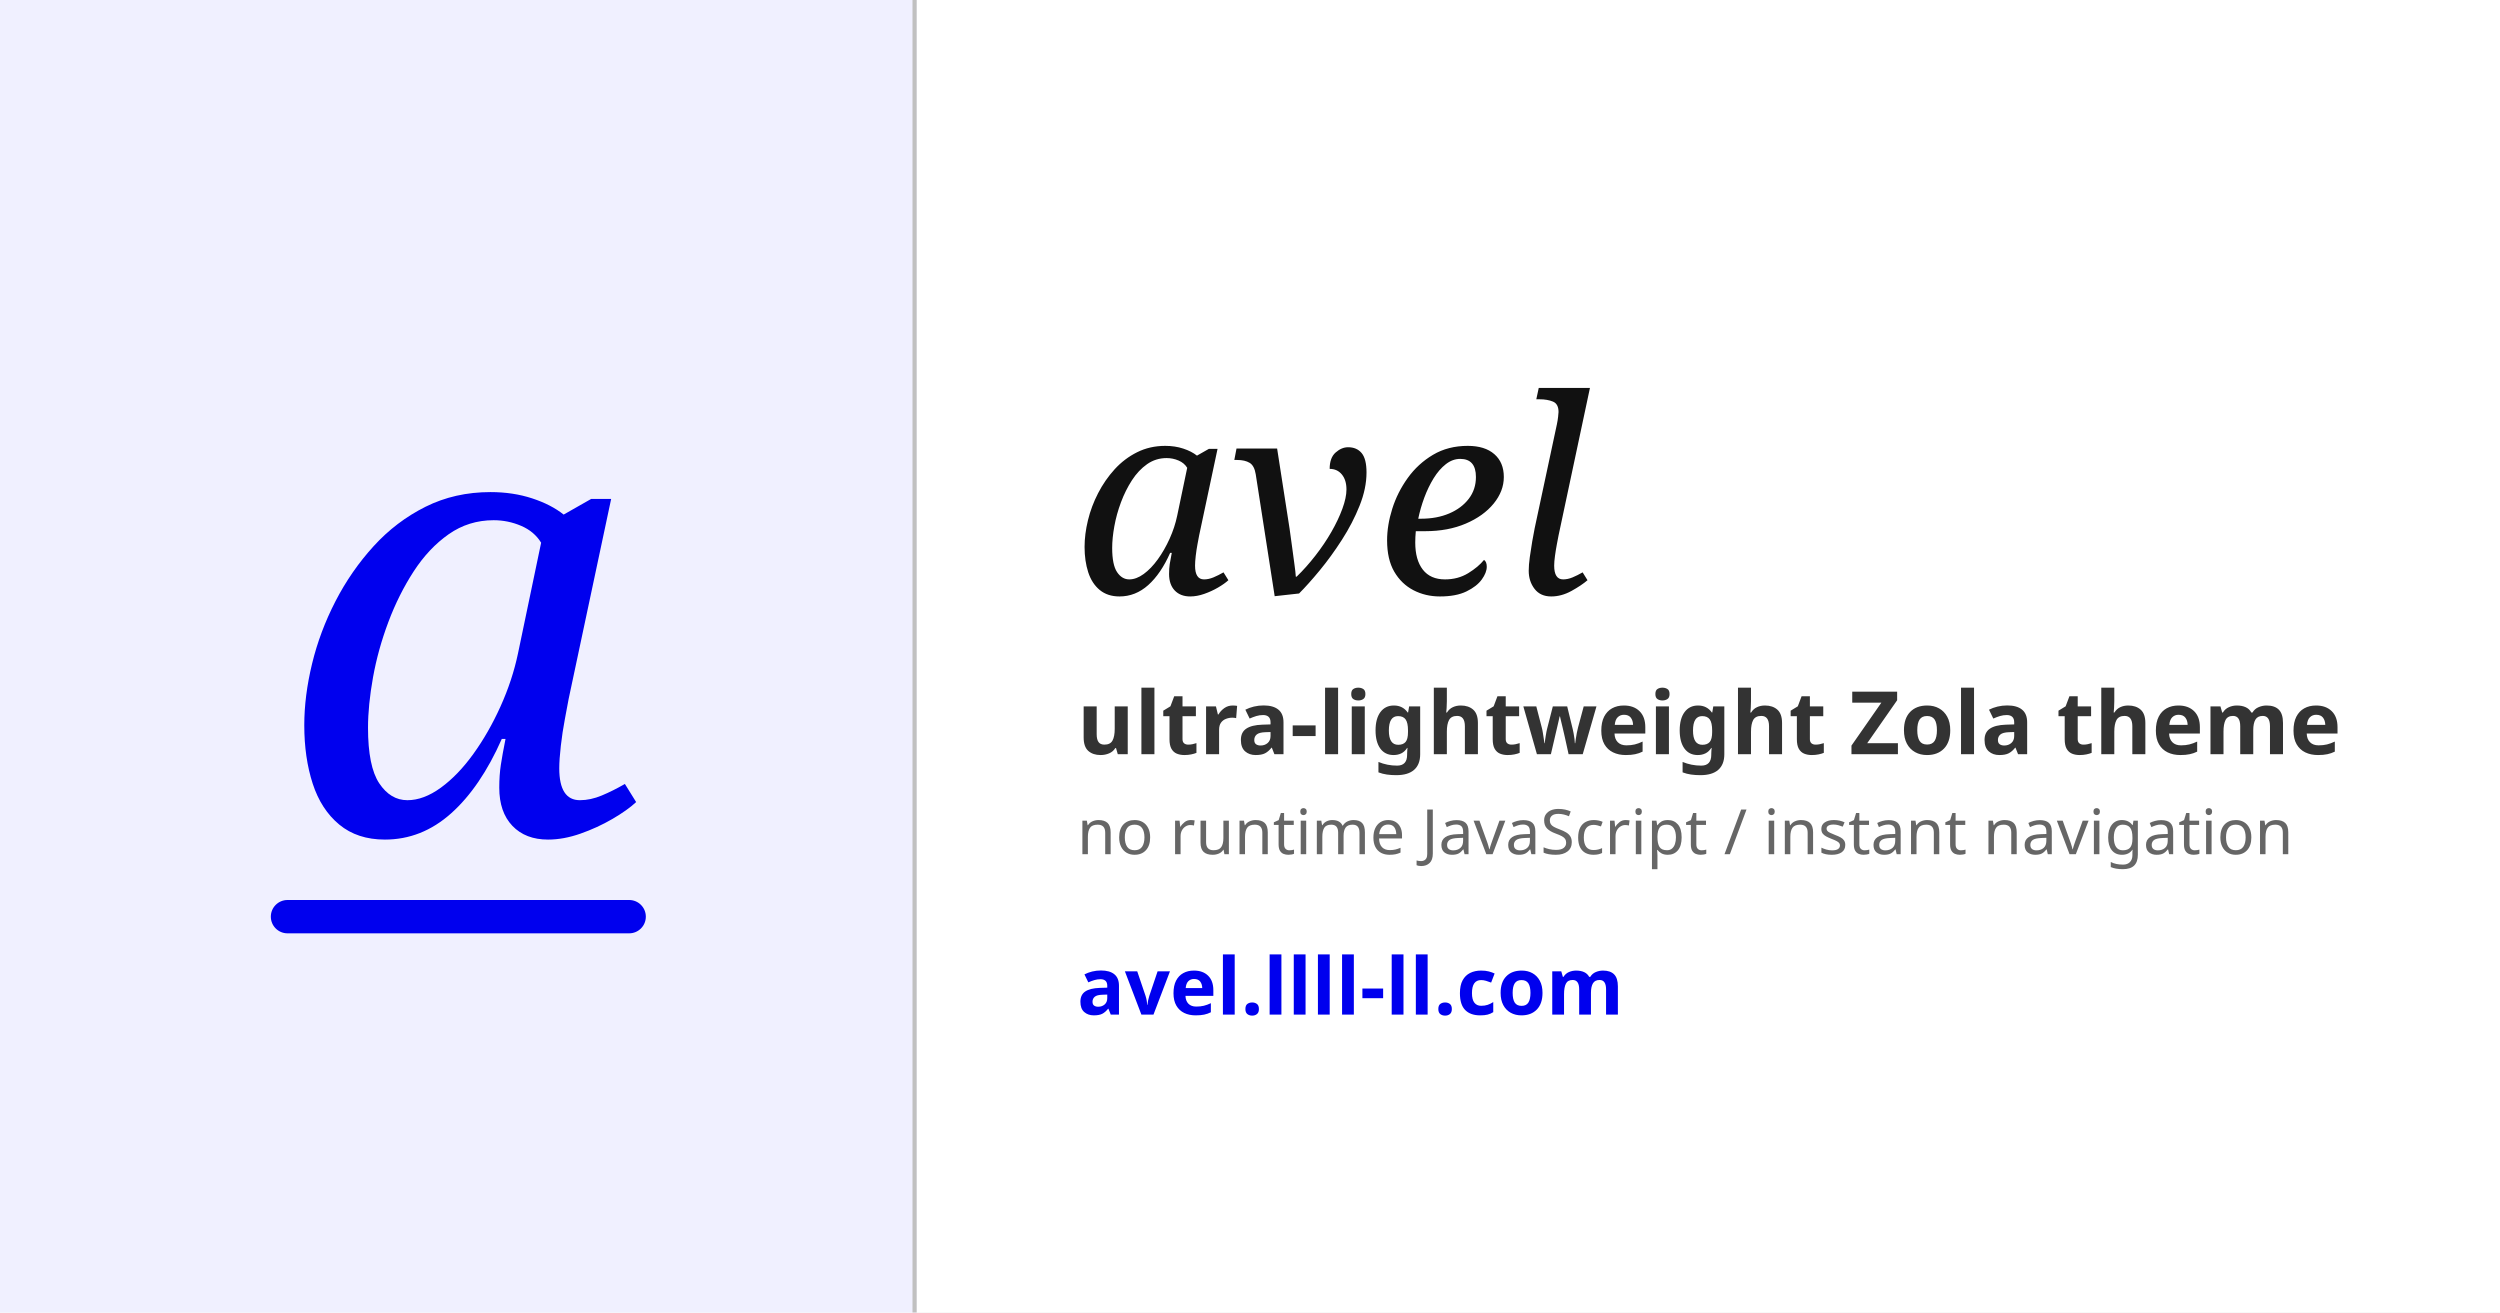
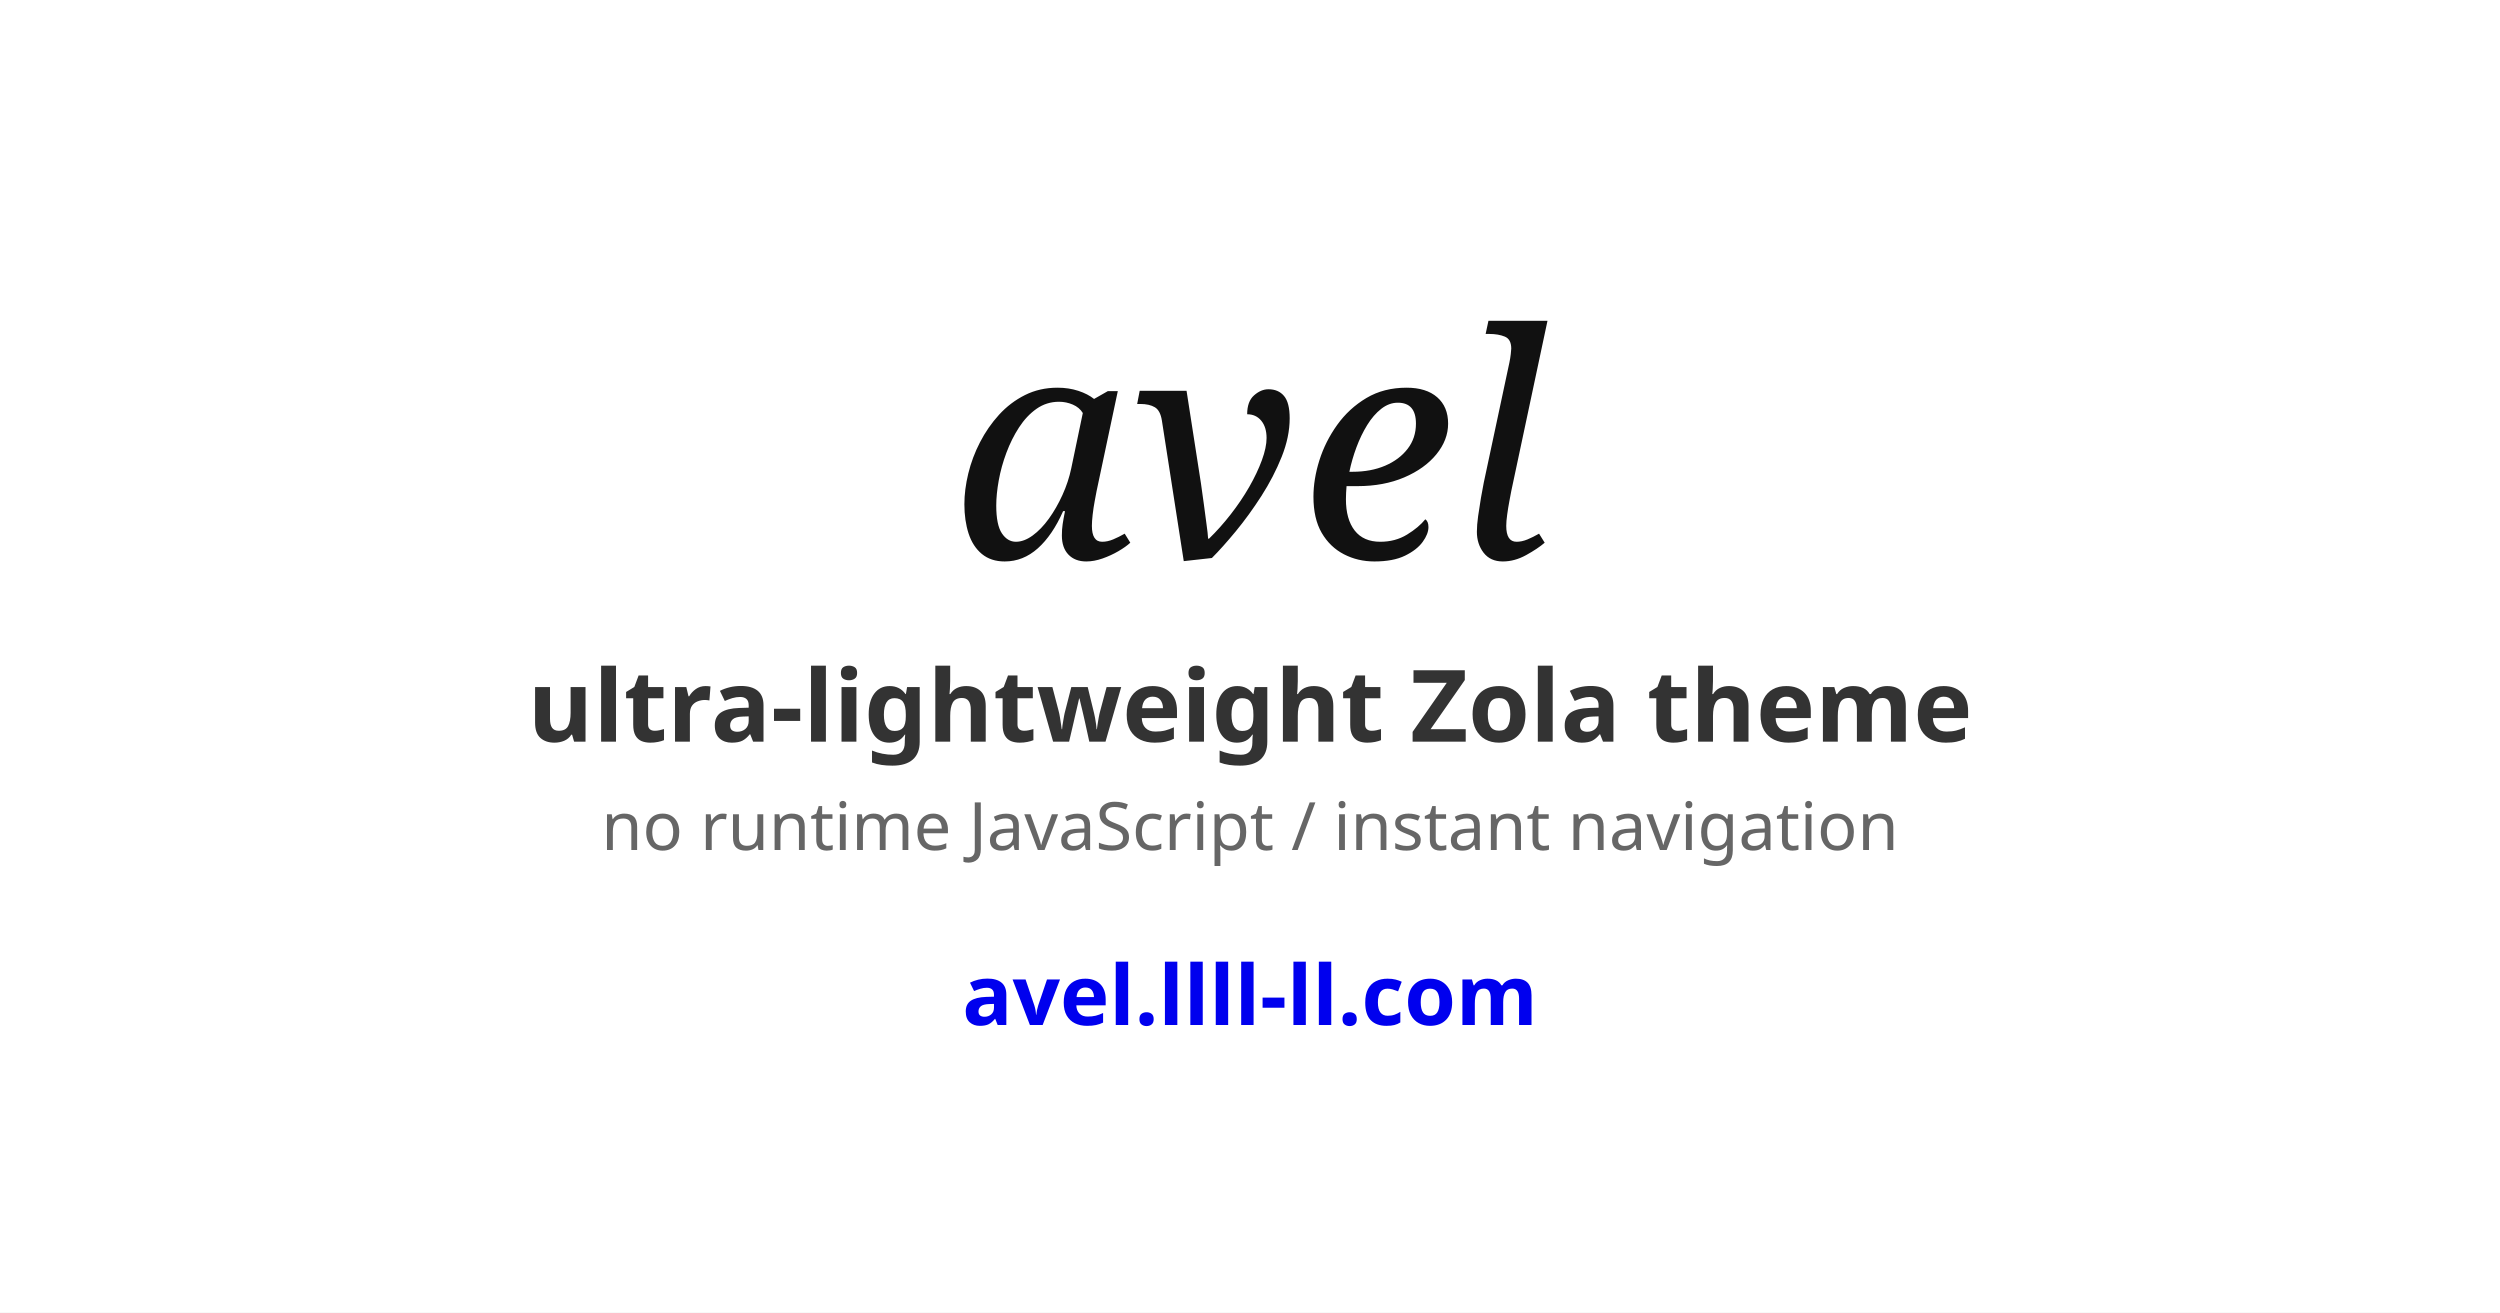
<svg xmlns="http://www.w3.org/2000/svg" width="1200" height="630" viewBox="0 0 1200 630">
  <rect width="1200" height="630" fill="#ffffff" />
-   <rect width="440" height="630" fill="#f0f0ff" />
-   <rect x="438" y="0" width="2" height="630" fill="silver" />
-   <text x="220" y="400" text-anchor="middle" font-family="Noto Serif, Georgia, 'Times New Roman', serif" font-style="italic" font-size="300" fill="#0000ee">a</text>
-   <rect x="130" y="432" width="180" height="16" rx="8" fill="#0000ee" />
-   <text x="515" y="285" font-family="Noto Serif, Georgia, 'Times New Roman', serif" font-style="italic" font-size="130" fill="#111111">avel</text>
-   <text x="517" y="362" font-family="Noto Sans, sans-serif" font-size="42" font-weight="700" fill="#333333">ultra-lightweight Zola theme</text>
-   <text x="517" y="410" font-family="Noto Sans, sans-serif" font-size="30" fill="#666666">no runtime JavaScript / instant navigation</text>
-   <text x="517" y="487" font-family="Noto Sans, sans-serif" font-size="38" font-weight="700" fill="#0000ee">avel.llll-ll.com</text>
+   <text x="600" y="268" text-anchor="middle" font-family="Noto Serif, Georgia, 'Times New Roman', serif" font-style="italic" font-size="150" fill="#111111">avel</text>
+   <text x="600" y="356" text-anchor="middle" font-family="Noto Sans, sans-serif" font-size="48" font-weight="700" fill="#333333">ultra-lightweight Zola theme</text>
+   <text x="600" y="408" text-anchor="middle" font-family="Noto Sans, sans-serif" font-size="32" fill="#666666">no runtime JavaScript / instant navigation</text>
+   <text x="600" y="492" text-anchor="middle" font-family="Noto Sans, sans-serif" font-size="40" font-weight="700" fill="#0000ee">avel.llll-ll.com</text>
</svg>
